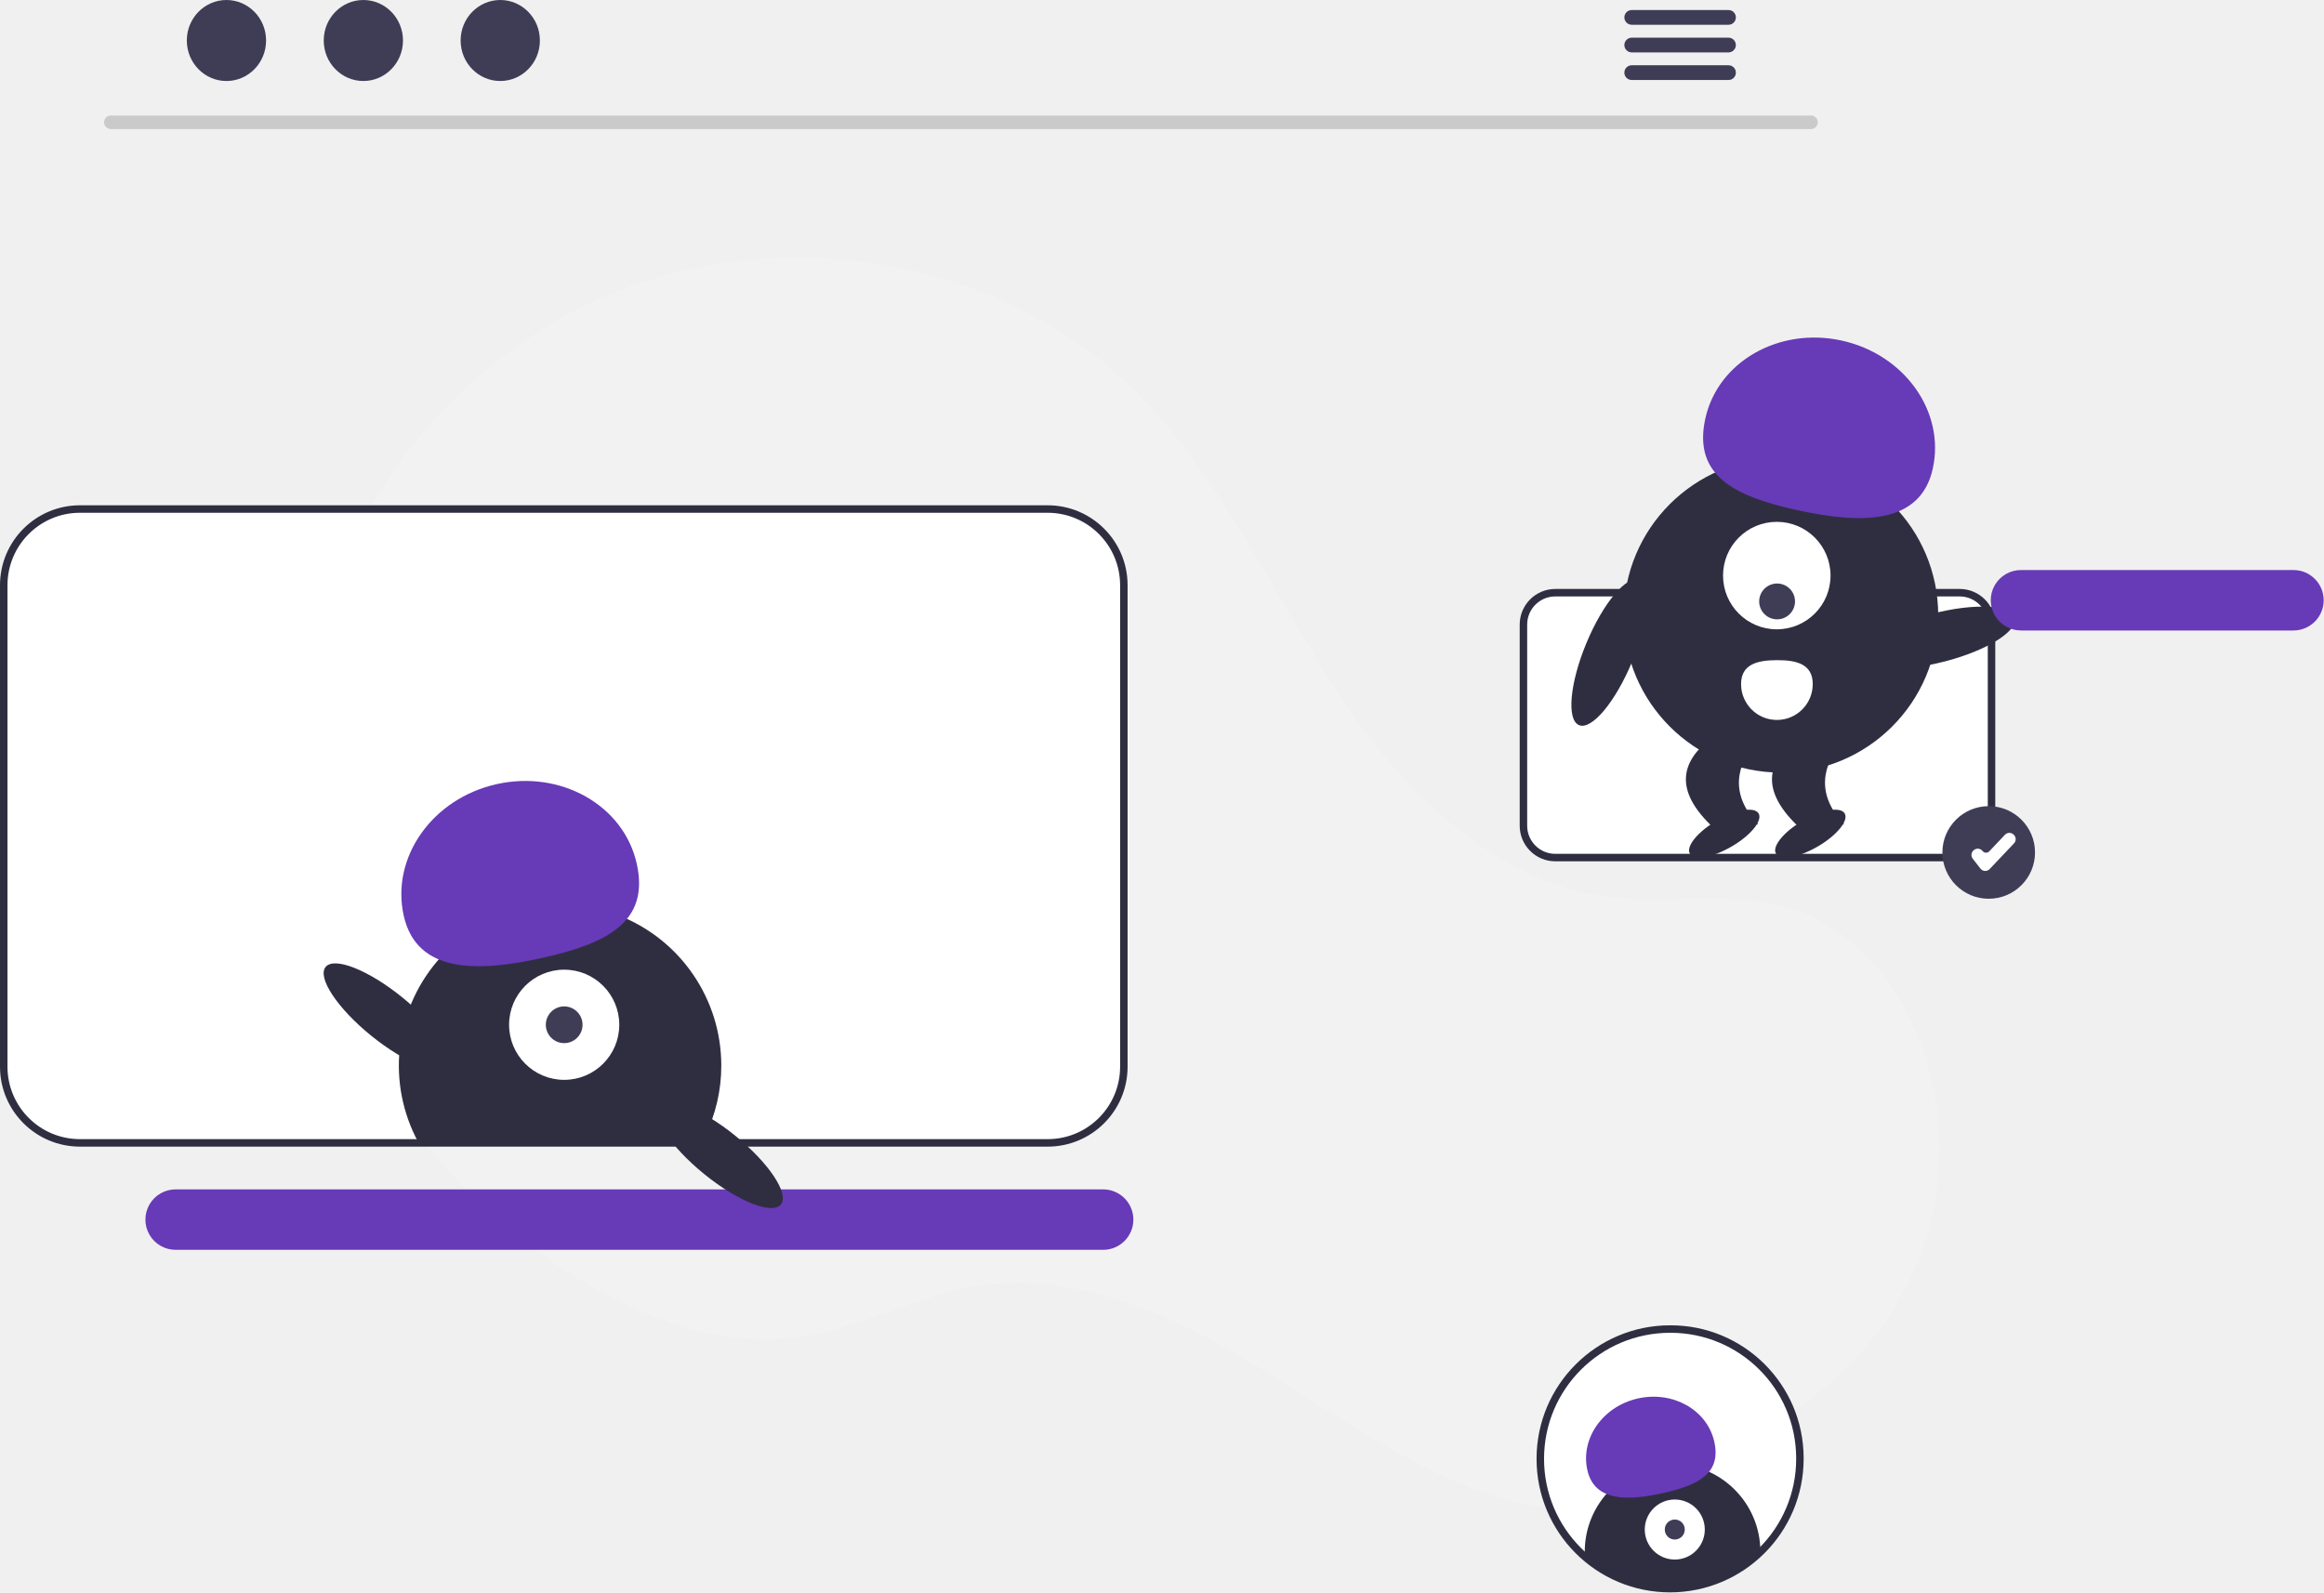
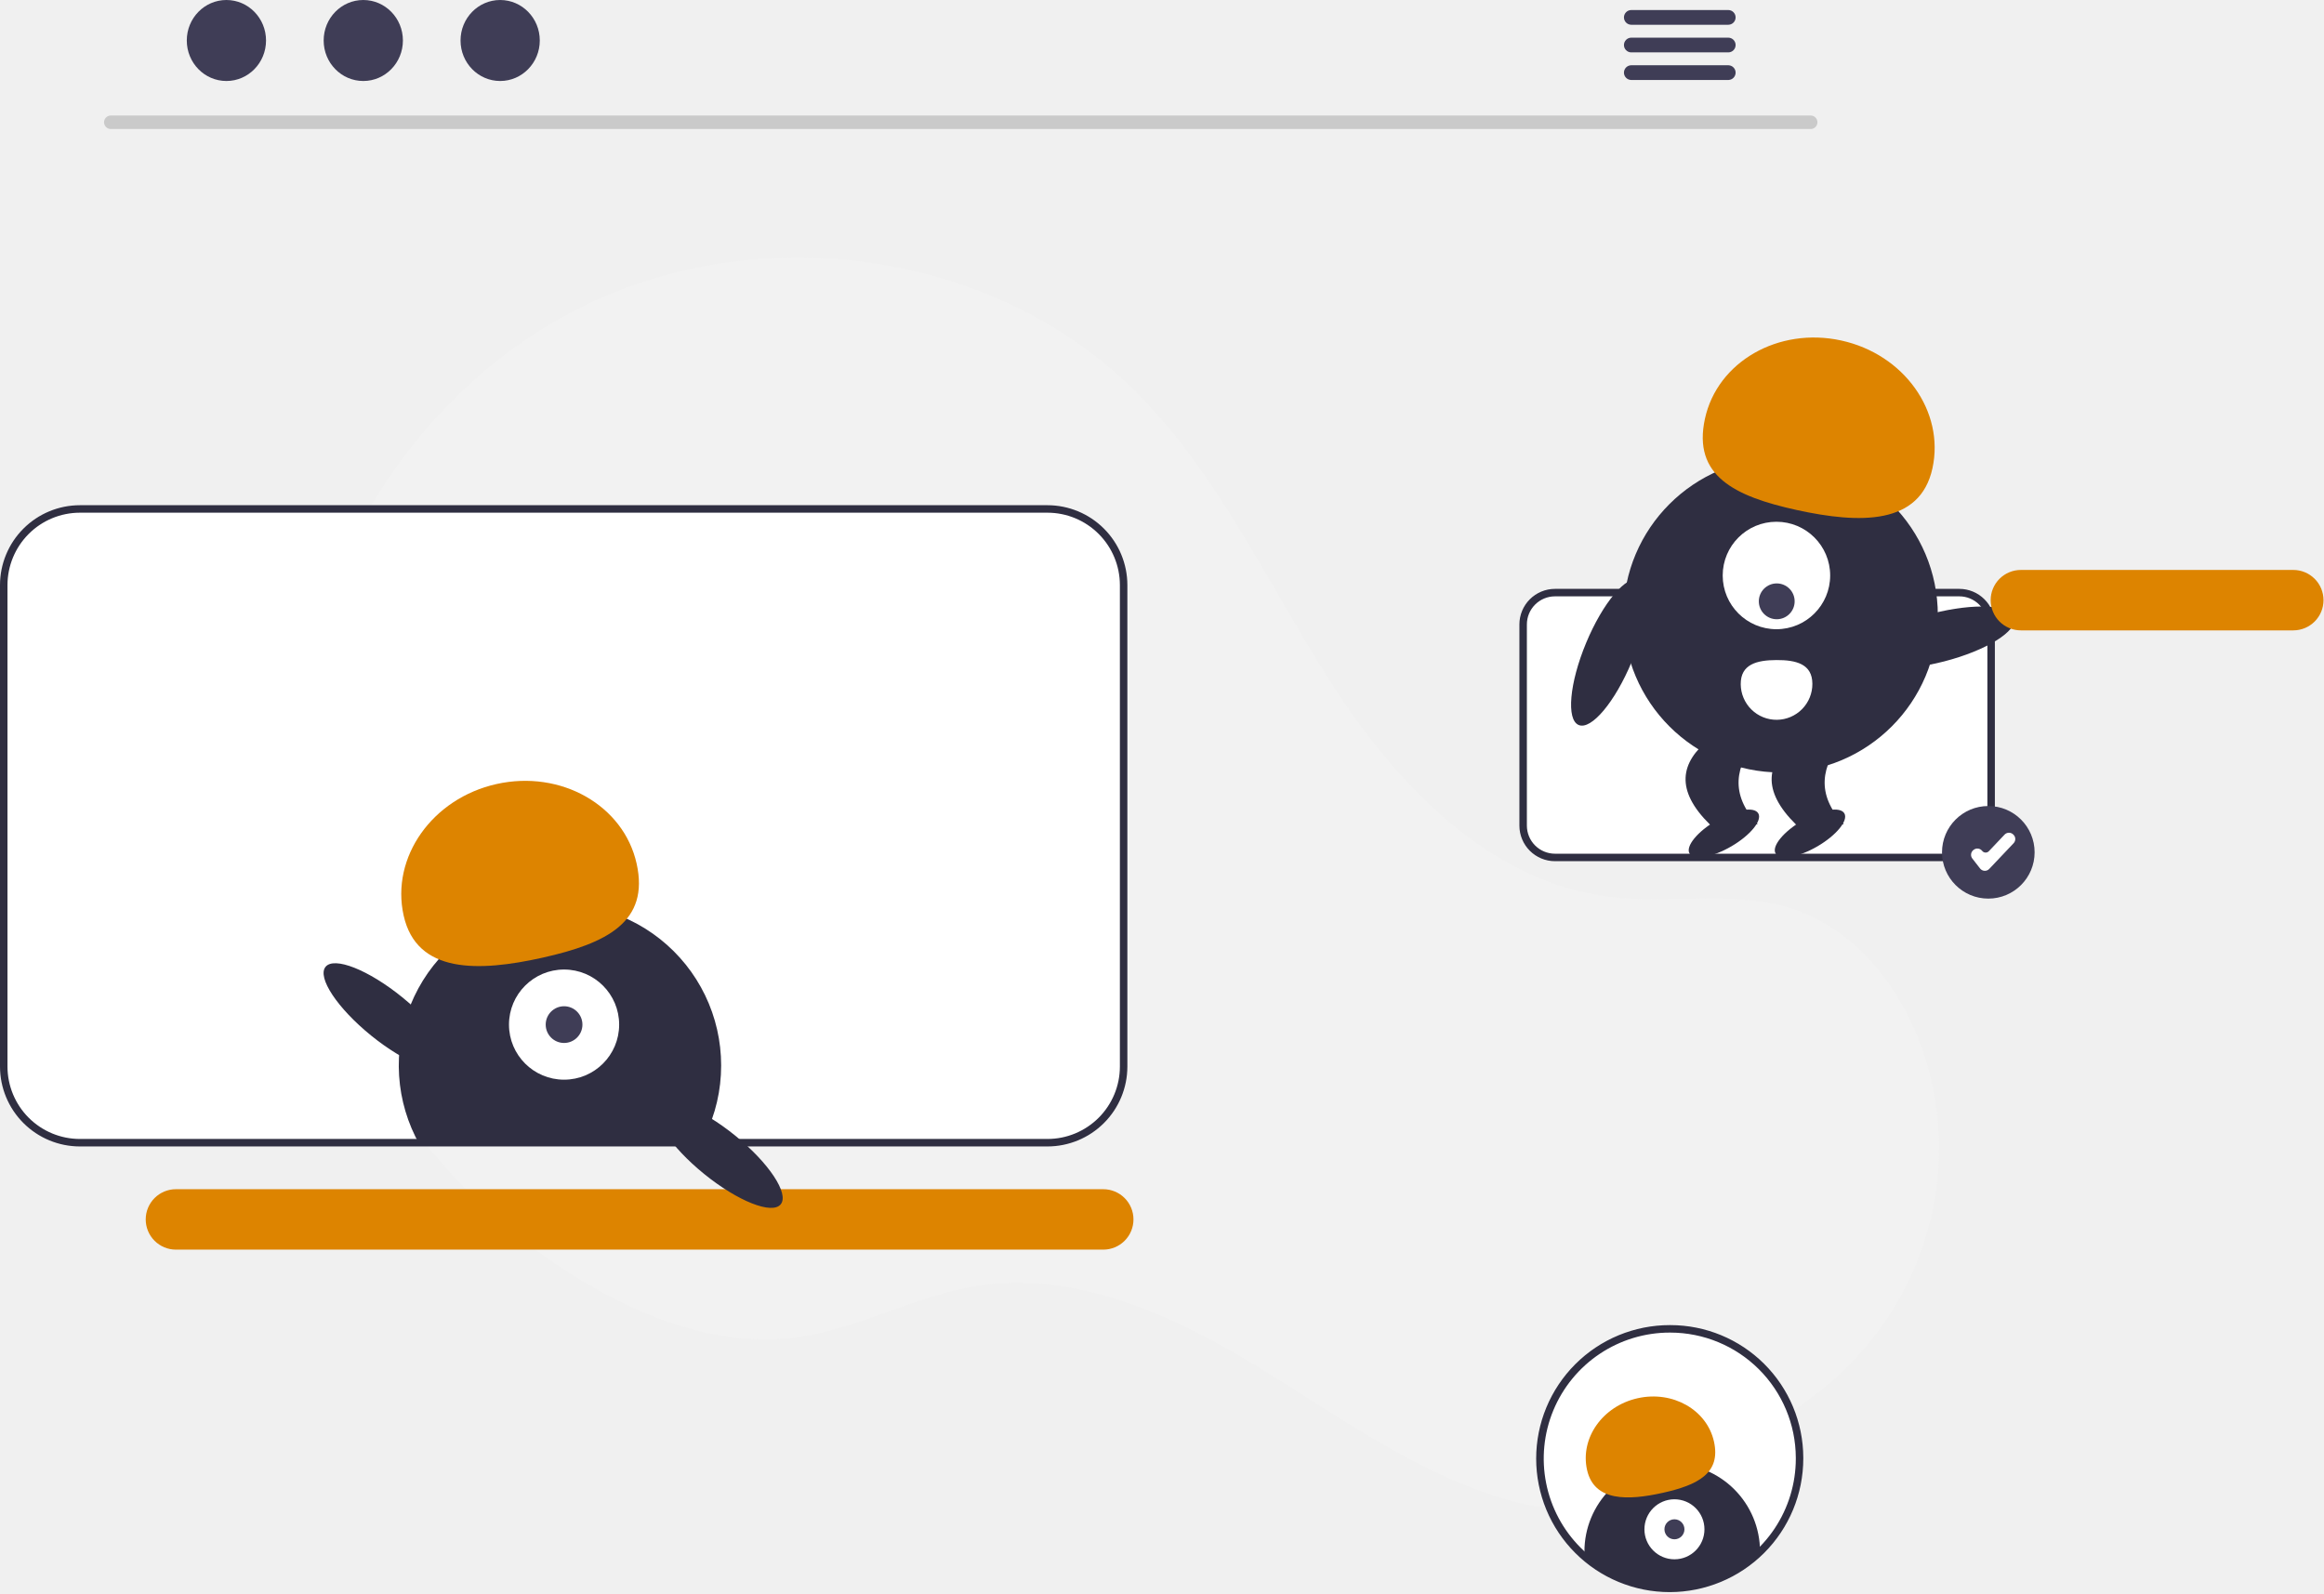
- <svg xmlns="http://www.w3.org/2000/svg" data-name="Layer 1" width="620.876" height="425.501" viewBox="0 0 620.876 425.501">
-   <path d="M774.835,609.827c25.955-19.769,38.352-52.989,30.591-84.679q-.289-1.181-.611-2.357c-5.145-18.811-17.874-36.689-36.427-42.699-15.578-5.047-32.581-1.166-48.832-3.173-31.902-3.94-56.635-29.752-74.038-56.778-17.403-27.026-30.777-57.278-53.902-79.605-38.117-36.803-100.295-44.727-147.555-20.771-47.26,23.956-77.363,77.104-76.08,130.073,1.284,52.969,32.729,103.611,78.396,130.48,16.776,9.87,36.179,16.863,55.489,14.416,16.755-2.123,31.979-11.126,48.655-13.799,26.219-4.202,52.27,7.652,74.948,21.466,22.677,13.814,44.582,30.188,70.351,36.592C720.843,645.213,751.843,627.34,774.835,609.827Z" transform="translate(-289.5618 -237.2495)" fill="#f2f2f2" />
-   <path d="M569.468,373.273h-258.57a20.364,20.364,0,0,0-20.34,20.34v128.69a20.364,20.364,0,0,0,20.34,20.34h258.57a20.357,20.357,0,0,0,20.34-20.34v-128.69A20.357,20.357,0,0,0,569.468,373.273Z" transform="translate(-289.5618 -237.2495)" fill="#fff" />
-   <path d="M569.469,543.645H310.902A21.365,21.365,0,0,1,289.562,522.305V393.611a21.365,21.365,0,0,1,21.34-21.34h258.566a21.365,21.365,0,0,1,21.34,21.34V522.305A21.365,21.365,0,0,1,569.469,543.645ZM310.902,374.271a19.363,19.363,0,0,0-19.34,19.34V522.305a19.363,19.363,0,0,0,19.34,19.34h258.566A19.363,19.363,0,0,0,588.809,522.305V393.611a19.363,19.363,0,0,0-19.34-19.34Z" transform="translate(-289.5618 -237.2495)" fill="#2f2e41" />
-   <path d="M584.363,571.222H336.574a8.076,8.076,0,1,1,0-16.151H584.363a8.076,8.076,0,0,1,0,16.151Z" transform="translate(-289.5618 -237.2495)" fill="#673ab7" />
-   <path d="M813.114,466.406H705.062a8.51,8.51,0,0,1-8.5-8.5V404.126a8.51,8.51,0,0,1,8.5-8.5H813.114a8.51,8.51,0,0,1,8.5,8.5V457.906A8.51,8.51,0,0,1,813.114,466.406Z" transform="translate(-289.5618 -237.2495)" fill="#fff" />
-   <path d="M813.114,467.406H705.062a9.511,9.511,0,0,1-9.5-9.5V404.126a9.511,9.511,0,0,1,9.5-9.5H813.114a9.511,9.511,0,0,1,9.5,9.5v53.78A9.511,9.511,0,0,1,813.114,467.406ZM705.062,396.626a7.508,7.508,0,0,0-7.5,7.5v53.78a7.508,7.508,0,0,0,7.5,7.5H813.114a7.508,7.508,0,0,0,7.5-7.5V404.126a7.508,7.508,0,0,0-7.5-7.5Z" transform="translate(-289.5618 -237.2495)" fill="#2f2e41" />
-   <path d="M773.43,271.734h-454.293a1.807,1.807,0,0,1,0-3.613h454.293a1.807,1.807,0,0,1,0,3.613Z" transform="translate(-289.5618 -237.2495)" fill="#cacaca" />
-   <ellipse cx="60.499" cy="10.823" rx="10.588" ry="10.823" fill="#3f3d56" />
-   <ellipse cx="97.074" cy="10.823" rx="10.588" ry="10.823" fill="#3f3d56" />
-   <ellipse cx="133.649" cy="10.823" rx="10.588" ry="10.823" fill="#3f3d56" />
-   <path d="M751.409,239.932h-25.981a1.968,1.968,0,0,0,0,3.934h25.981a1.968,1.968,0,0,0,0-3.934Z" transform="translate(-289.5618 -237.2495)" fill="#3f3d56" />
-   <path d="M751.409,247.317h-25.981a1.968,1.968,0,0,0,0,3.934h25.981a1.968,1.968,0,0,0,0-3.934Z" transform="translate(-289.5618 -237.2495)" fill="#3f3d56" />
-   <path d="M751.409,254.691h-25.981a1.968,1.968,0,0,0,0,3.934h25.981a1.968,1.968,0,0,0,0-3.934Z" transform="translate(-289.5618 -237.2495)" fill="#3f3d56" />
-   <circle cx="531.3" cy="227.786" r="12.372" fill="#3f3d56" />
-   <path d="M819.936,469.98c-.026,0-.053-.001-.079-.002a1.618,1.618,0,0,1-1.199-.623l-2.068-2.658a1.619,1.619,0,0,1,.284-2.272l.074-.058a1.618,1.618,0,0,1,2.272.284,1.181,1.181,0,0,0,1.788.087l4.198-4.432a1.621,1.621,0,0,1,2.289-.062l.069.066a1.618,1.618,0,0,1,.062,2.289l-6.515,6.877A1.617,1.617,0,0,1,819.936,469.98Z" transform="translate(-289.5618 -237.2495)" fill="#fff" />
-   <path d="M482.261,521.989a42.831,42.831,0,0,1-4.43,19.04c-.33.68-.68,1.34-1.05,2h-75.17c-.37-.66-.72-1.32-1.05-2a43.071,43.071,0,1,1,81.7-19.04Z" transform="translate(-289.5618 -237.2495)" fill="#2f2e41" />
-   <circle cx="150.726" cy="273.832" r="14.719" fill="#fff" />
-   <circle cx="150.726" cy="273.832" r="4.906" fill="#3f3d56" />
-   <path d="M397.42,481.933c-3.477-15.574,7.639-31.31,24.829-35.149s33.944,5.675,37.422,21.249-7.915,21.318-25.105,25.156S400.898,497.507,397.42,481.933Z" transform="translate(-289.5618 -237.2495)" fill="#673ab7" />
-   <ellipse cx="481.867" cy="545.871" rx="6.594" ry="21.006" transform="translate(-535.187 339.06) rotate(-50.95946)" fill="#2f2e41" />
-   <ellipse cx="392.867" cy="508.871" rx="6.594" ry="21.006" transform="translate(-539.3906 256.2388) rotate(-50.95946)" fill="#2f2e41" />
-   <ellipse cx="807.473" cy="407.616" rx="21.006" ry="6.594" transform="translate(-365.841 -22.36516) rotate(-14.48222)" fill="#2f2e41" />
-   <ellipse cx="719.473" cy="411.616" rx="21.006" ry="6.594" transform="translate(-226.2857 680.7999) rotate(-67.4341)" fill="#2f2e41" />
-   <circle cx="475.798" cy="164.433" r="42.012" fill="#2f2e41" />
-   <path d="M759.237,457.55l-12.763.059c-9.343-9.197-7.96-16.58-.106-22.867l12.763-.059C753.247,441.928,751.678,449.448,759.237,457.55Z" transform="translate(-289.5618 -237.2495)" fill="#2f2e41" />
-   <ellipse cx="750.208" cy="459.985" rx="10.636" ry="3.989" transform="translate(-419.1443 203.5703) rotate(-30.26634)" fill="#2f2e41" />
-   <path d="M782.237,457.55l-12.763.059c-9.343-9.197-7.96-16.58-.106-22.867l12.763-.059C776.247,441.928,774.678,449.448,782.237,457.55Z" transform="translate(-289.5618 -237.2495)" fill="#2f2e41" />
-   <ellipse cx="773.208" cy="459.985" rx="10.636" ry="3.989" transform="translate(-416.0092 215.1627) rotate(-30.26634)" fill="#2f2e41" />
-   <circle cx="474.684" cy="153.802" r="14.359" fill="#fff" />
-   <circle cx="474.766" cy="160.709" r="4.786" fill="#3f3d56" />
-   <path d="M805.931,362.423c3.322-15.208-7.593-30.508-24.38-34.175s-33.087,5.69-36.408,20.898,7.818,20.759,24.604,24.426S802.609,377.631,805.931,362.423Z" transform="translate(-289.5618 -237.2495)" fill="#673ab7" />
-   <path d="M773.849,419.99a9.572,9.572,0,0,1-19.144.138l-0-.031-0-.019c-.025-5.287,4.256-6.402,9.543-6.426S773.825,414.703,773.849,419.99Z" transform="translate(-289.5618 -237.2495)" fill="#fff" />
-   <path d="M902.363,405.722H829.574a8.076,8.076,0,1,1,0-16.151h72.789a8.076,8.076,0,0,1,0,16.151Z" transform="translate(-289.5618 -237.2495)" fill="#673ab7" />
-   <path d="M770.423,627.071a34.679,34.679,0,1,1-34.679-34.679h0a34.532,34.532,0,0,1,34.679,34.384Q770.424,626.923,770.423,627.071Z" transform="translate(-289.5618 -237.2495)" fill="#fff" />
-   <path d="M735.744,662.75a35.679,35.679,0,1,1,0-71.359c.052,0,.104-0.0.156-0a35.532,35.532,0,0,1,35.523,35.381v.299A35.72,35.72,0,0,1,735.744,662.75Zm.15-69.359c-.049,0-.096 0-.145 0a33.679,33.679,0,1,0,33.675,33.679v-.29A33.572,33.572,0,0,0,735.894,593.391Z" transform="translate(-289.5618 -237.2495)" fill="#2f2e41" />
-   <path d="M759.86,651.91v.072a34.648,34.648,0,0,1-46.875,1.243c-.029-.433-.043-.881-.043-1.315a23.459,23.459,0,0,1,46.918-.065V651.91Z" transform="translate(-289.5618 -237.2495)" fill="#2f2e41" />
-   <circle cx="447.43" cy="408.713" r="8.019" fill="#fff" />
-   <circle cx="447.43" cy="408.713" r="2.673" fill="#3f3d56" />
-   <path d="M713.637,630.082c-1.895-8.485,4.162-17.059,13.527-19.15s18.493,3.092,20.388,11.577-4.312,11.614-13.678,13.706S715.532,638.567,713.637,630.082Z" transform="translate(-289.5618 -237.2495)" fill="#673ab7" />
+ <svg xmlns="http://www.w3.org/2000/svg" width="621" height="426" viewBox="0 0 621 426" fill="none">
+   <g clip-path="url(#clip0_2021_97)">
+     <path d="M485.273 372.578C511.228 352.809 523.624 319.589 515.864 287.899C515.671 287.112 515.467 286.326 515.253 285.543C510.108 266.732 497.379 248.854 478.826 242.843C463.249 237.797 446.245 241.678 429.994 239.671C398.092 235.731 373.359 209.919 355.957 182.893C338.554 155.867 325.179 125.615 302.055 103.288C263.938 66.485 201.759 58.561 154.5 82.517C107.24 106.473 77.136 159.622 78.42 212.59C79.704 265.559 111.15 316.201 156.816 343.07C173.592 352.941 192.995 359.933 212.305 357.486C229.06 355.363 244.284 346.36 260.96 343.688C287.179 339.485 313.23 351.34 335.907 365.154C358.585 378.967 380.489 395.341 406.259 401.745C431.281 407.964 462.281 390.09 485.273 372.578Z" fill="#F2F2F2" />
+     <path d="M279.906 136.023H21.336C15.944 136.03 10.774 138.175 6.96 141.988C3.147 145.801 1.002 150.971 0.996 156.363V285.053C1.002 290.446 3.147 295.616 6.96 299.429C10.774 303.242 15.944 305.387 21.336 305.393H279.906C285.299 305.389 290.47 303.244 294.284 299.431C298.097 295.617 300.242 290.447 300.246 285.053V156.363C300.242 150.97 298.097 145.799 294.284 141.986C290.47 138.172 285.299 136.028 279.906 136.023Z" fill="white" />
+     <path d="M279.907 306.396H21.34C15.682 306.39 10.258 304.139 6.258 300.138C2.257 296.138 0.006 290.714 0 285.056V156.362C0.006 150.704 2.257 145.28 6.258 141.279C10.258 137.278 15.682 135.028 21.34 135.021H279.907C285.565 135.028 290.989 137.278 294.99 141.279C298.99 145.28 301.241 150.704 301.247 156.362V285.056C301.241 290.714 298.99 296.138 294.99 300.138C290.989 304.139 285.565 306.39 279.907 306.396ZM21.34 137.021C16.213 137.027 11.297 139.067 7.671 142.693C4.045 146.318 2.006 151.234 2 156.362V285.056C2.006 290.183 4.045 295.099 7.671 298.725C11.297 302.351 16.213 304.39 21.34 304.396H279.907C285.034 304.39 289.95 302.351 293.576 298.725C297.202 295.099 299.241 290.183 299.247 285.056V156.362C299.241 151.234 297.202 146.318 293.576 142.693C289.95 139.067 285.034 137.027 279.907 137.021H21.34Z" fill="#2F2E41" />
+     <path d="M294.801 333.972H47.012C44.87 333.972 42.816 333.121 41.302 331.607C39.787 330.092 38.937 328.038 38.937 325.896C38.937 323.755 39.787 321.701 41.302 320.186C42.816 318.672 44.87 317.821 47.012 317.821H294.801C296.943 317.821 298.997 318.672 300.511 320.186C302.026 321.701 302.876 323.755 302.876 325.896C302.876 328.038 302.026 330.092 300.511 331.607C298.997 333.121 296.943 333.972 294.801 333.972Z" fill="#DD8400" />
+     <path d="M523.552 229.157H415.5C413.246 229.154 411.086 228.258 409.492 226.664C407.899 225.071 407.003 222.91 407 220.657V166.877C407.003 164.623 407.899 162.463 409.492 160.869C411.086 159.276 413.246 158.379 415.5 158.377H523.552C525.806 158.379 527.966 159.276 529.56 160.869C531.153 162.463 532.05 164.623 532.052 166.877V220.657C532.05 222.91 531.153 225.071 529.56 226.664C527.966 228.258 525.806 229.154 523.552 229.157Z" fill="white" />
+     <path d="M523.552 230.157H415.5C412.981 230.154 410.567 229.152 408.786 227.371C407.005 225.59 406.003 223.175 406 220.657V166.877C406.003 164.358 407.005 161.944 408.786 160.163C410.567 158.382 412.981 157.38 415.5 157.377H523.552C526.071 157.38 528.486 158.382 530.267 160.163C532.048 161.944 533.049 164.358 533.052 166.877V220.657C533.049 223.175 532.048 225.59 530.267 227.371C528.486 229.152 526.071 230.154 523.552 230.157ZM415.5 159.377C413.512 159.379 411.605 160.17 410.199 161.576C408.793 162.982 408.002 164.888 408 166.877V220.657C408.002 222.645 408.793 224.552 410.199 225.958C411.605 227.364 413.512 228.155 415.5 228.157H523.552C525.541 228.155 527.447 227.364 528.853 225.958C530.259 224.552 531.05 222.645 531.052 220.657V166.877C531.05 164.888 530.259 162.982 528.853 161.576C527.447 160.17 525.541 159.379 523.552 159.377H415.5Z" fill="#2F2E41" />
+     <path d="M483.868 34.484H29.575C29.103 34.474 28.653 34.279 28.322 33.942C27.992 33.604 27.807 33.15 27.807 32.678C27.807 32.205 27.992 31.751 28.322 31.413C28.653 31.076 29.103 30.881 29.575 30.871H483.868C484.341 30.881 484.791 31.076 485.121 31.413C485.452 31.751 485.637 32.205 485.637 32.678C485.637 33.15 485.452 33.604 485.121 33.942C484.791 34.279 484.341 34.474 483.868 34.484Z" fill="#CACACA" />
+     <path d="M60.5 21.647C66.347 21.647 71.087 16.801 71.087 10.823C71.087 4.846 66.347 0 60.5 0C54.652 0 49.912 4.846 49.912 10.823C49.912 16.801 54.652 21.647 60.5 21.647Z" fill="#3F3D56" />
+     <path d="M97.075 21.647C102.922 21.647 107.662 16.801 107.662 10.823C107.662 4.846 102.922 0 97.075 0C91.228 0 86.487 4.846 86.487 10.823C86.487 16.801 91.228 21.647 97.075 21.647Z" fill="#3F3D56" />
+     <path d="M133.649 21.647C139.496 21.647 144.237 16.801 144.237 10.823C144.237 4.846 139.496 0 133.649 0C127.802 0 123.062 4.846 123.062 10.823C123.062 16.801 127.802 21.647 133.649 21.647Z" fill="#3F3D56" />
+     <path d="M461.847 2.683H435.866C435.351 2.693 434.861 2.905 434.5 3.272C434.139 3.64 433.938 4.135 433.938 4.65C433.938 5.165 434.139 5.66 434.5 6.027C434.861 6.395 435.351 6.607 435.866 6.617H461.847C462.362 6.607 462.853 6.395 463.213 6.027C463.574 5.66 463.776 5.165 463.776 4.65C463.776 4.135 463.574 3.64 463.213 3.272C462.853 2.905 462.362 2.693 461.847 2.683Z" fill="#3F3D56" />
+     <path d="M461.847 10.067H435.866C435.351 10.077 434.861 10.289 434.5 10.657C434.139 11.024 433.938 11.519 433.938 12.034C433.938 12.549 434.139 13.044 434.5 13.412C434.861 13.779 435.351 13.991 435.866 14.001H461.847C462.362 13.991 462.853 13.779 463.213 13.412C463.574 13.044 463.776 12.549 463.776 12.034C463.776 11.519 463.574 11.024 463.213 10.657C462.853 10.289 462.362 10.077 461.847 10.067Z" fill="#3F3D56" />
+     <path d="M461.847 17.442H435.866C435.351 17.452 434.861 17.664 434.5 18.032C434.139 18.399 433.938 18.894 433.938 19.409C433.938 19.924 434.139 20.419 434.5 20.787C434.861 21.154 435.351 21.366 435.866 21.376H461.847C462.362 21.366 462.853 21.154 463.213 20.787C463.574 20.419 463.776 19.924 463.776 19.409C463.776 18.894 463.574 18.399 463.213 18.032C462.853 17.664 462.362 17.452 461.847 17.442Z" fill="#3F3D56" />
+     <path d="M531.3 240.158C538.133 240.158 543.672 234.619 543.672 227.785C543.672 220.952 538.133 215.413 531.3 215.413C524.467 215.413 518.928 220.952 518.928 227.785C518.928 234.619 524.467 240.158 531.3 240.158Z" fill="#3F3D56" />
+     <path d="M530.374 232.73C530.348 232.73 530.321 232.73 530.295 232.728C530.062 232.717 529.834 232.655 529.627 232.548C529.42 232.44 529.239 232.289 529.095 232.105L527.028 229.447C526.897 229.279 526.801 229.087 526.745 228.882C526.688 228.677 526.673 228.463 526.699 228.252C526.725 228.041 526.793 227.838 526.898 227.653C527.003 227.468 527.144 227.306 527.311 227.175L527.386 227.117C527.554 226.987 527.746 226.89 527.951 226.834C528.156 226.777 528.37 226.762 528.581 226.788C528.792 226.815 528.996 226.882 529.18 226.987C529.365 227.093 529.528 227.233 529.658 227.401C529.763 227.535 529.895 227.645 530.046 227.723C530.196 227.802 530.362 227.847 530.532 227.855C530.702 227.863 530.871 227.835 531.029 227.771C531.187 227.708 531.329 227.611 531.446 227.488L535.644 223.056C535.94 222.745 536.347 222.564 536.776 222.552C537.205 222.54 537.621 222.699 537.933 222.994L538.002 223.06C538.156 223.206 538.28 223.381 538.367 223.575C538.453 223.769 538.501 223.979 538.507 224.191C538.512 224.404 538.476 224.615 538.4 224.814C538.324 225.012 538.21 225.194 538.064 225.348L531.549 232.225C531.397 232.384 531.215 232.512 531.013 232.599C530.811 232.686 530.594 232.73 530.374 232.73Z" fill="white" />
+     <path d="M192.699 284.739C192.71 291.343 191.194 297.859 188.269 303.779C187.939 304.459 187.589 305.119 187.219 305.779H112.049C111.679 305.119 111.329 304.459 110.999 303.779C108.129 297.96 106.611 291.568 106.558 285.08C106.505 278.592 107.918 272.176 110.693 266.311C113.467 260.446 117.53 255.283 122.58 251.209C127.629 247.134 133.533 244.253 139.852 242.781C146.171 241.308 152.741 241.282 159.071 242.705C165.402 244.127 171.329 246.962 176.41 250.996C181.491 255.03 185.596 260.161 188.416 266.003C191.237 271.846 192.701 278.251 192.699 284.739Z" fill="#2F2E41" />
+     <path d="M150.726 288.551C158.855 288.551 165.445 281.961 165.445 273.832C165.445 265.702 158.855 259.112 150.726 259.112C142.597 259.112 136.007 265.702 136.007 273.832C136.007 281.961 142.597 288.551 150.726 288.551Z" fill="white" />
+     <path d="M150.726 278.738C153.435 278.738 155.632 276.541 155.632 273.832C155.632 271.122 153.435 268.925 150.726 268.925C148.016 268.925 145.819 271.122 145.819 273.832C145.819 276.541 148.016 278.738 150.726 278.738Z" fill="#3F3D56" />
+     <path d="M107.858 244.684C104.381 229.11 115.497 213.373 132.687 209.535C149.877 205.696 166.631 215.21 170.109 230.784C173.586 246.357 162.194 252.101 145.004 255.94C127.814 259.778 111.336 260.257 107.858 244.684Z" fill="#DD8400" />
+     <path d="M208.621 321.853C210.915 319.024 205.47 310.807 196.459 303.5C187.448 296.193 178.284 292.562 175.99 295.391C173.696 298.22 179.141 306.436 188.151 313.744C197.162 321.051 206.327 324.682 208.621 321.853Z" fill="#2F2E41" />
+     <path d="M119.621 284.853C121.915 282.024 116.47 273.807 107.459 266.5C98.448 259.193 89.284 255.562 86.99 258.391C84.696 261.22 90.141 269.436 99.151 276.744C108.162 284.051 117.327 287.682 119.621 284.853Z" fill="#2F2E41" />
+     <path d="M519.561 176.752C530.794 173.85 539.161 168.64 538.25 165.113C537.34 161.587 527.495 161.08 516.262 163.982C505.03 166.883 496.662 172.094 497.573 175.62C498.484 179.146 508.328 179.653 519.561 176.752Z" fill="#2F2E41" />
+     <path d="M436.001 176.897C440.453 166.184 441.336 156.366 437.972 154.969C434.609 153.571 428.274 161.123 423.822 171.836C419.37 182.549 418.487 192.367 421.85 193.764C425.214 195.162 431.549 187.61 436.001 176.897Z" fill="#2F2E41" />
+     <path d="M475.797 206.445C499 206.445 517.81 187.636 517.81 164.433C517.81 141.23 499 122.42 475.797 122.42C452.595 122.42 433.785 141.23 433.785 164.433C433.785 187.636 452.595 206.445 475.797 206.445Z" fill="#2F2E41" />
+     <path d="M469.675 220.301L456.912 220.36C447.569 211.163 448.952 203.781 456.806 197.493L469.569 197.434C463.685 204.679 462.116 212.199 469.675 220.301Z" fill="#2F2E41" />
+     <path d="M462.656 226.181C467.73 223.22 470.942 219.278 469.832 217.375C468.722 215.473 463.709 216.33 458.635 219.291C453.562 222.252 450.349 226.194 451.46 228.097C452.57 229.999 457.583 229.141 462.656 226.181Z" fill="#2F2E41" />
+     <path d="M492.675 220.301L479.912 220.36C470.569 211.163 471.952 203.781 479.806 197.493L492.569 197.434C486.685 204.679 485.116 212.199 492.675 220.301Z" fill="#2F2E41" />
+     <path d="M485.656 226.181C490.73 223.22 493.942 219.278 492.832 217.375C491.722 215.473 486.709 216.33 481.635 219.291C476.562 222.252 473.349 226.194 474.46 228.097C475.57 229.999 480.583 229.141 485.656 226.181Z" fill="#2F2E41" />
+     <path d="M474.685 168.16C482.615 168.16 489.043 161.732 489.043 153.801C489.043 145.871 482.615 139.443 474.685 139.443C466.755 139.443 460.326 145.871 460.326 153.801C460.326 161.732 466.755 168.16 474.685 168.16Z" fill="white" />
+     <path d="M474.766 165.495C477.409 165.495 479.552 163.352 479.552 160.709C479.552 158.065 477.409 155.922 474.766 155.922C472.122 155.922 469.979 158.065 469.979 160.709C469.979 163.352 472.122 165.495 474.766 165.495Z" fill="#3F3D56" />
+     <path d="M516.369 125.173C519.691 109.965 508.776 94.665 491.99 90.999C475.204 87.332 458.903 96.689 455.581 111.896C452.26 127.104 463.399 132.656 480.185 136.322C496.971 139.988 513.048 140.381 516.369 125.173Z" fill="#DD8400" />
+     <path d="M484.287 182.74C484.303 185.277 483.311 187.717 481.529 189.523C479.747 191.329 477.321 192.354 474.784 192.372C472.247 192.39 469.807 191.401 467.999 189.621C466.191 187.841 465.164 185.416 465.143 182.879L465.143 182.848L465.143 182.829C465.118 177.543 469.399 176.428 474.685 176.403C479.972 176.379 484.263 177.454 484.287 182.74Z" fill="white" />
+     <path d="M612.801 168.473H540.012C538.951 168.474 537.9 168.266 536.919 167.861C535.938 167.455 535.047 166.861 534.296 166.111C533.545 165.361 532.95 164.47 532.543 163.49C532.137 162.509 531.928 161.458 531.928 160.397C531.928 159.336 532.137 158.285 532.543 157.304C532.95 156.324 533.545 155.433 534.296 154.683C535.047 153.933 535.938 153.339 536.919 152.933C537.9 152.528 538.951 152.32 540.012 152.321H612.801C614.941 152.324 616.993 153.176 618.506 154.69C620.018 156.204 620.868 158.257 620.868 160.397C620.868 162.537 620.018 164.59 618.506 166.104C616.993 167.618 614.941 168.47 612.801 168.473Z" fill="#DD8400" />
+     <path d="M480.861 389.821C480.861 396.68 478.827 403.385 475.016 409.088C471.206 414.791 465.79 419.236 459.453 421.861C453.116 424.486 446.143 425.173 439.416 423.834C432.689 422.496 426.509 419.193 421.659 414.343C416.809 409.493 413.506 403.314 412.168 396.587C410.83 389.86 411.517 382.887 414.142 376.55C416.767 370.213 421.212 364.797 426.915 360.986C432.618 357.176 439.322 355.142 446.181 355.142C455.34 355.103 464.139 358.703 470.642 365.152C477.146 371.6 480.822 380.368 480.861 389.526C480.861 389.624 480.861 389.723 480.861 389.821Z" fill="white" />
+     <path d="M446.182 425.501C441.495 425.504 436.853 424.582 432.522 422.79C428.191 420.999 424.256 418.371 420.94 415.057C417.625 411.744 414.995 407.81 413.201 403.48C411.407 399.15 410.483 394.509 410.483 389.822C410.483 385.135 411.407 380.493 413.201 376.163C414.995 371.833 417.625 367.899 420.94 364.586C424.256 361.272 428.191 358.645 432.522 356.853C436.853 355.061 441.495 354.14 446.182 354.142C446.234 354.142 446.286 354.142 446.338 354.142C455.734 354.144 464.746 357.868 471.404 364.498C478.061 371.129 481.821 380.127 481.861 389.522V389.821C481.85 399.281 478.088 408.35 471.399 415.039C464.71 421.728 455.641 425.49 446.182 425.501ZM446.332 356.142C446.282 356.142 446.235 356.142 446.186 356.142C439.525 356.141 433.013 358.116 427.474 361.816C421.934 365.516 417.617 370.776 415.067 376.93C412.517 383.084 411.85 389.856 413.149 396.389C414.448 402.923 417.655 408.924 422.365 413.635C427.075 418.346 433.076 421.554 439.609 422.854C446.143 424.153 452.915 423.487 459.069 420.938C465.224 418.389 470.484 414.072 474.185 408.533C477.886 402.994 479.861 396.483 479.861 389.821V389.531C479.813 380.667 476.26 372.181 469.979 365.925C463.697 359.67 455.197 356.153 446.332 356.142Z" fill="#2F2E41" />
+     <path d="M470.298 414.661V414.733C464.062 420.777 455.784 424.259 447.103 424.489C438.422 424.719 429.971 421.681 423.423 415.976C423.394 415.542 423.38 415.094 423.38 414.661C423.371 408.439 425.835 402.469 430.228 398.063C434.621 393.657 440.585 391.178 446.807 391.169C453.028 391.16 458.999 393.624 463.404 398.017C467.81 402.41 470.29 408.374 470.298 414.596L470.298 414.661Z" fill="#2F2E41" />
+     <path d="M447.43 416.733C451.859 416.733 455.45 413.142 455.45 408.713C455.45 404.284 451.859 400.694 447.43 400.694C443.002 400.694 439.411 404.284 439.411 408.713C439.411 413.142 443.002 416.733 447.43 416.733Z" fill="white" />
+     <path d="M447.431 411.386C448.907 411.386 450.104 410.189 450.104 408.713C450.104 407.237 448.907 406.04 447.431 406.04C445.955 406.04 444.758 407.237 444.758 408.713C444.758 410.189 445.955 411.386 447.431 411.386Z" fill="#3F3D56" />
+     <path d="M424.075 392.833C422.181 384.348 428.237 375.774 437.603 373.683C446.968 371.592 456.096 376.775 457.991 385.26C459.885 393.745 453.678 396.874 444.313 398.966C434.948 401.057 425.97 401.318 424.075 392.833Z" fill="#DD8400" />
+   </g>
+   <defs>
+     <clipPath id="clip0_2021_97">
+       <rect width="620.876" height="425.501" fill="white" />
+     </clipPath>
+   </defs>
</svg>
